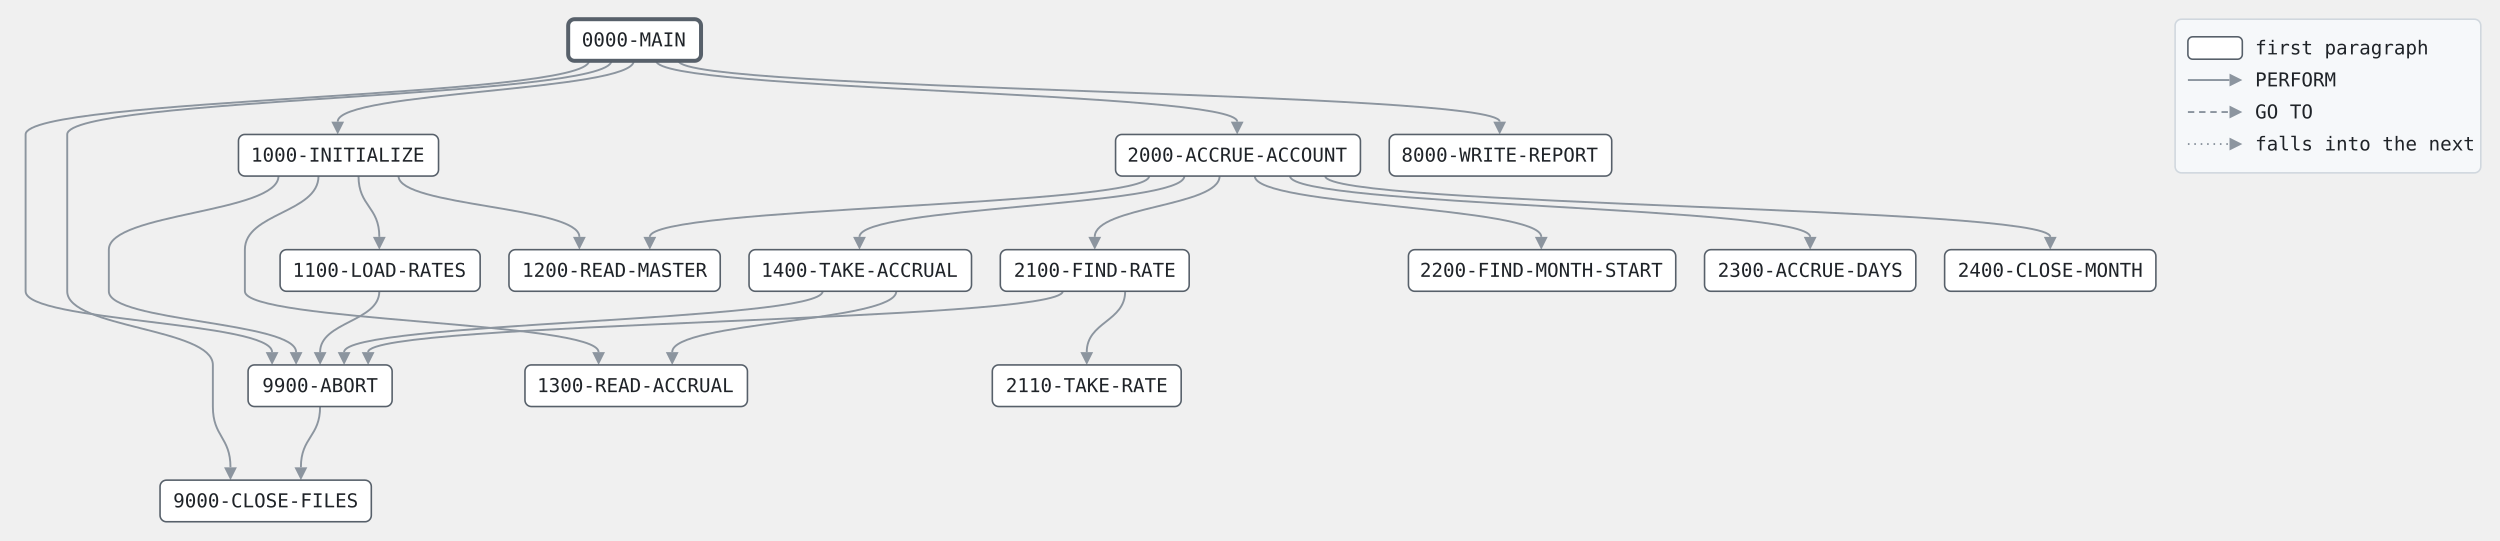
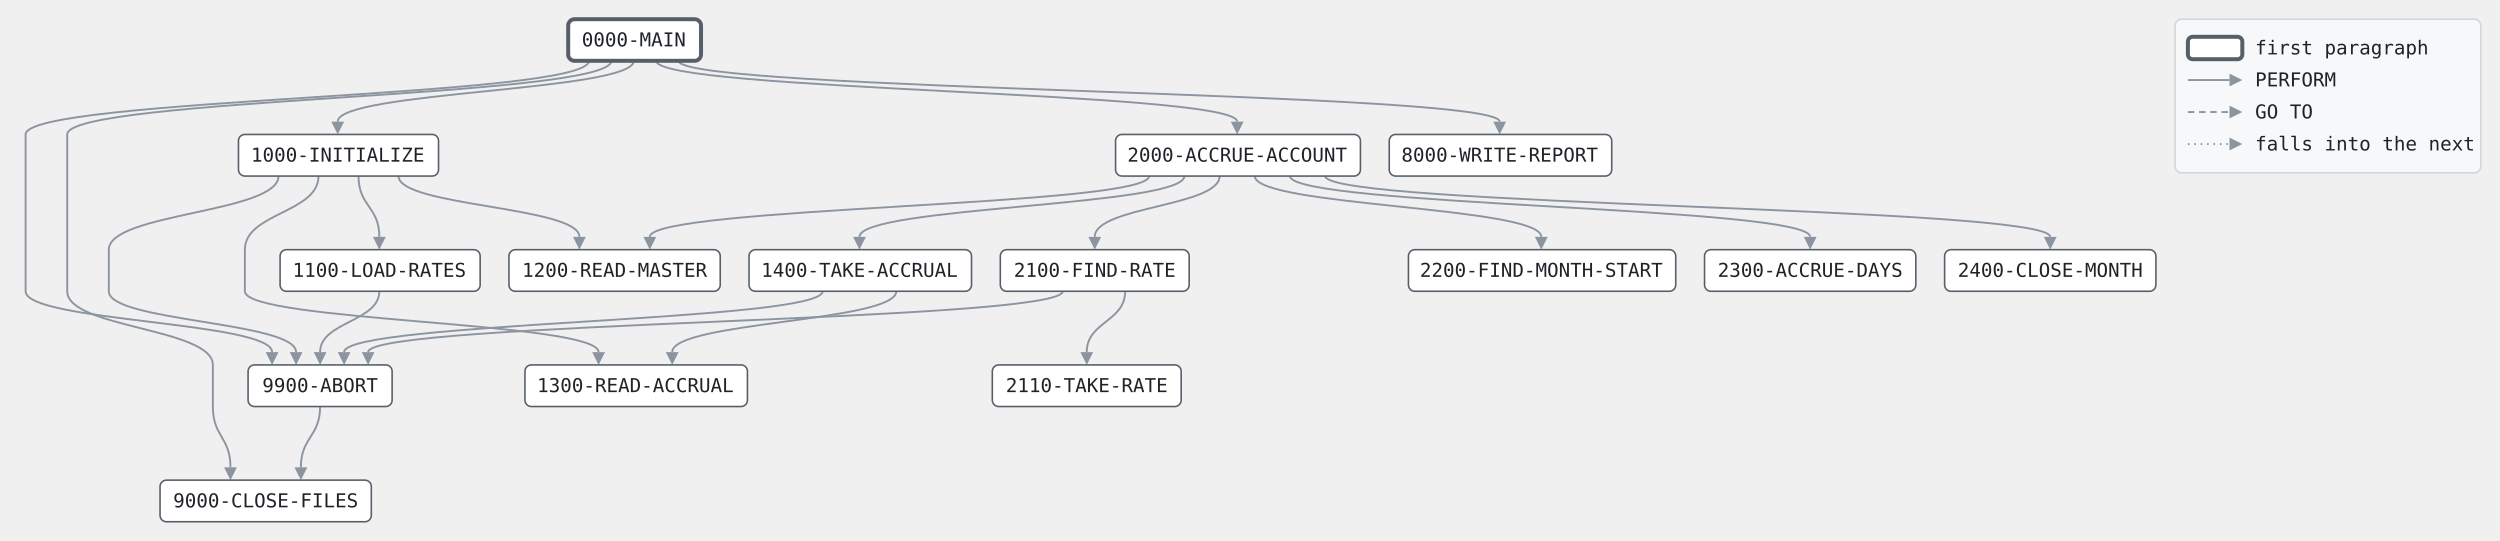
<svg xmlns="http://www.w3.org/2000/svg" width="1562" height="338" viewBox="0 0 1562 338" font-family="ui-monospace, SFMono-Regular, Menlo, Consolas, monospace" font-size="12">
  <style>
.box { fill: #ffffff; stroke: #57606a; stroke-width: 1 }
.box.emphasis { stroke-width: 2.5 }
.box.data { fill: #e8eef6; stroke: #8c959f }
.box.dashed { stroke-dasharray: 4 3 }
.label { fill: #1f2328 }
.label.first { font-weight: 600 }
.edge { fill: none; stroke: #8c959f; stroke-width: 1.2 }
.edge.dashed { stroke-dasharray: 4 3 }
.edge.dotted { stroke-dasharray: 1 3 }
.head { fill: #8c959f }
.legend { fill: #f6f8fa; stroke: #d0d7de }
.box.highlight { stroke: #c2410c; stroke-width: 2.5 }
.edge.highlight { stroke: #c2410c; stroke-width: 2 }
.head.highlight { fill: #c2410c }
@media (prefers-color-scheme: dark) {
  .box { fill: #161b22; stroke: #8b949e }
  .box.data { fill: #1f2a3a; stroke: #6e7681 }
  .label { fill: #e6edf3 }
  .edge { stroke: #6e7681 }
  .head { fill: #6e7681 }
  .legend { fill: #0d1117; stroke: #30363d }
  .box.highlight, .edge.highlight { stroke: #fb923c }
  .head.highlight { fill: #fb923c }
}
</style>
  <defs>
    <marker id="arrow" viewBox="0 0 8 8" refX="0" refY="4" markerUnits="userSpaceOnUse" markerWidth="8" markerHeight="8" orient="auto-start-reverse">
      <path class="head" d="M0,0 L8,4 L0,8 z" />
    </marker>
    <marker id="arrow-highlight" viewBox="0 0 8 8" refX="0" refY="4" markerUnits="userSpaceOnUse" markerWidth="8" markerHeight="8" orient="auto-start-reverse">
      <path class="head highlight" d="M0,0 L8,4 L0,8 z" />
    </marker>
  </defs>
  <path class="edge" d="M396,38 C396,57 211,57 211,76" marker-end="url(#arrow)" />
  <path class="edge" d="M410,38 C410,57 773,57 773,76" marker-end="url(#arrow)" />
  <path class="edge" d="M368,38 C368,61 16,61 16,84 L16,110 C16,133 16,133 16,156 L16,182 C16,201 170,201 170,220" marker-end="url(#arrow)" />
  <path class="edge" d="M424,38 C424,57 937,57 937,76" marker-end="url(#arrow)" />
  <path class="edge" d="M382,38 C382,61 42,61 42,84 L42,110 C42,133 42,133 42,156 L42,182 C42,205 133,205 133,228 L133,254 C133,273 144,273 144,292" marker-end="url(#arrow)" />
  <path class="edge" d="M174,110 C174,133 68,133 68,156 L68,182 C68,201 185,201 185,220" marker-end="url(#arrow)" />
  <path class="edge" d="M224,110 C224,129 237,129 237,148" marker-end="url(#arrow)" />
  <path class="edge" d="M249,110 C249,129 362,129 362,148" marker-end="url(#arrow)" />
  <path class="edge" d="M199,110 C199,133 153,133 153,156 L153,182 C153,201 374,201 374,220" marker-end="url(#arrow)" />
  <path class="edge" d="M237,182 C237,201 200,201 200,220" marker-end="url(#arrow)" />
  <path class="edge" d="M560,182 C560,201 420,201 420,220" marker-end="url(#arrow)" />
  <path class="edge" d="M514,182 C514,201 215,201 215,220" marker-end="url(#arrow)" />
  <path class="edge" d="M740,110 C740,129 537,129 537,148" marker-end="url(#arrow)" />
  <path class="edge" d="M762,110 C762,129 684,129 684,148" marker-end="url(#arrow)" />
  <path class="edge" d="M784,110 C784,129 963,129 963,148" marker-end="url(#arrow)" />
  <path class="edge" d="M806,110 C806,129 1131,129 1131,148" marker-end="url(#arrow)" />
  <path class="edge" d="M828,110 C828,129 1281,129 1281,148" marker-end="url(#arrow)" />
  <path class="edge" d="M718,110 C718,129 406,129 406,148" marker-end="url(#arrow)" />
  <path class="edge" d="M703,182 C703,201 679,201 679,220" marker-end="url(#arrow)" />
  <path class="edge" d="M664,182 C664,201 230,201 230,220" marker-end="url(#arrow)" />
  <path class="edge" d="M200,254 C200,273 188,273 188,292" marker-end="url(#arrow)" />
  <a href="../../../pangaea/programs/INTACCR.cbl#L156">
    <rect class="box emphasis" x="355" y="12" width="83" height="26" rx="4" />
    <text class="label" x="396" y="29" text-anchor="middle">0000-MAIN</text>
  </a>
  <a href="../../../pangaea/programs/INTACCR.cbl#L170">
    <rect class="box" x="149" y="84" width="125" height="26" rx="4" />
    <text class="label" x="211" y="101" text-anchor="middle">1000-INITIALIZE</text>
  </a>
  <a href="../../../pangaea/programs/INTACCR.cbl#L190">
    <rect class="box" x="175" y="156" width="125" height="26" rx="4" />
    <text class="label" x="237" y="173" text-anchor="middle">1100-LOAD-RATES</text>
  </a>
  <a href="../../../pangaea/programs/INTACCR.cbl#L210">
    <rect class="box" x="318" y="156" width="132" height="26" rx="4" />
    <text class="label" x="384" y="173" text-anchor="middle">1200-READ-MASTER</text>
  </a>
  <a href="../../../pangaea/programs/INTACCR.cbl#L217">
    <rect class="box" x="328" y="228" width="139" height="26" rx="4" />
    <text class="label" x="397" y="245" text-anchor="middle">1300-READ-ACCRUAL</text>
  </a>
  <a href="../../../pangaea/programs/INTACCR.cbl#L227">
    <rect class="box" x="468" y="156" width="139" height="26" rx="4" />
    <text class="label" x="537" y="173" text-anchor="middle">1400-TAKE-ACCRUAL</text>
  </a>
  <a href="../../../pangaea/programs/INTACCR.cbl#L245">
    <rect class="box" x="697" y="84" width="153" height="26" rx="4" />
    <text class="label" x="773" y="101" text-anchor="middle">2000-ACCRUE-ACCOUNT</text>
  </a>
  <a href="../../../pangaea/programs/INTACCR.cbl#L267">
    <rect class="box" x="625" y="156" width="118" height="26" rx="4" />
    <text class="label" x="684" y="173" text-anchor="middle">2100-FIND-RATE</text>
  </a>
  <a href="../../../pangaea/programs/INTACCR.cbl#L292">
    <rect class="box" x="620" y="228" width="118" height="26" rx="4" />
    <text class="label" x="679" y="245" text-anchor="middle">2110-TAKE-RATE</text>
  </a>
  <a href="../../../pangaea/programs/INTACCR.cbl#L298">
    <rect class="box" x="880" y="156" width="167" height="26" rx="4" />
    <text class="label" x="963" y="173" text-anchor="middle">2200-FIND-MONTH-START</text>
  </a>
  <a href="../../../pangaea/programs/INTACCR.cbl#L312">
    <rect class="box" x="1065" y="156" width="132" height="26" rx="4" />
    <text class="label" x="1131" y="173" text-anchor="middle">2300-ACCRUE-DAYS</text>
  </a>
  <a href="../../../pangaea/programs/INTACCR.cbl#L327">
    <rect class="box" x="1215" y="156" width="132" height="26" rx="4" />
    <text class="label" x="1281" y="173" text-anchor="middle">2400-CLOSE-MONTH</text>
  </a>
  <a href="../../../pangaea/programs/INTACCR.cbl#L341">
    <rect class="box" x="868" y="84" width="139" height="26" rx="4" />
    <text class="label" x="937" y="101" text-anchor="middle">8000-WRITE-REPORT</text>
  </a>
  <a href="../../../pangaea/programs/INTACCR.cbl#L383">
    <rect class="box" x="100" y="300" width="132" height="26" rx="4" />
    <text class="label" x="166" y="317" text-anchor="middle">9000-CLOSE-FILES</text>
  </a>
  <a href="../../../pangaea/programs/INTACCR.cbl#L388">
    <rect class="box" x="155" y="228" width="90" height="26" rx="4" />
    <text class="label" x="200" y="245" text-anchor="middle">9900-ABORT</text>
  </a>
  <g class="legend-keys">
    <rect class="legend" x="1359" y="12" width="191" height="96" rx="4" />
-     <rect class="box" x="1367" y="23" width="34" height="14" rx="3" />
+     <rect class="box emphasis" x="1367" y="23" width="34" height="14" rx="3" />
    <text class="label" x="1409" y="34">first paragraph</text>
    <path class="edge" d="M1367,50 L1393,50" marker-end="url(#arrow)" />
    <text class="label" x="1409" y="54">PERFORM</text>
    <path class="edge dashed" d="M1367,70 L1393,70" marker-end="url(#arrow)" />
    <text class="label" x="1409" y="74">GO TO</text>
    <path class="edge dotted" d="M1367,90 L1393,90" marker-end="url(#arrow)" />
    <text class="label" x="1409" y="94">falls into the next</text>
  </g>
</svg>
